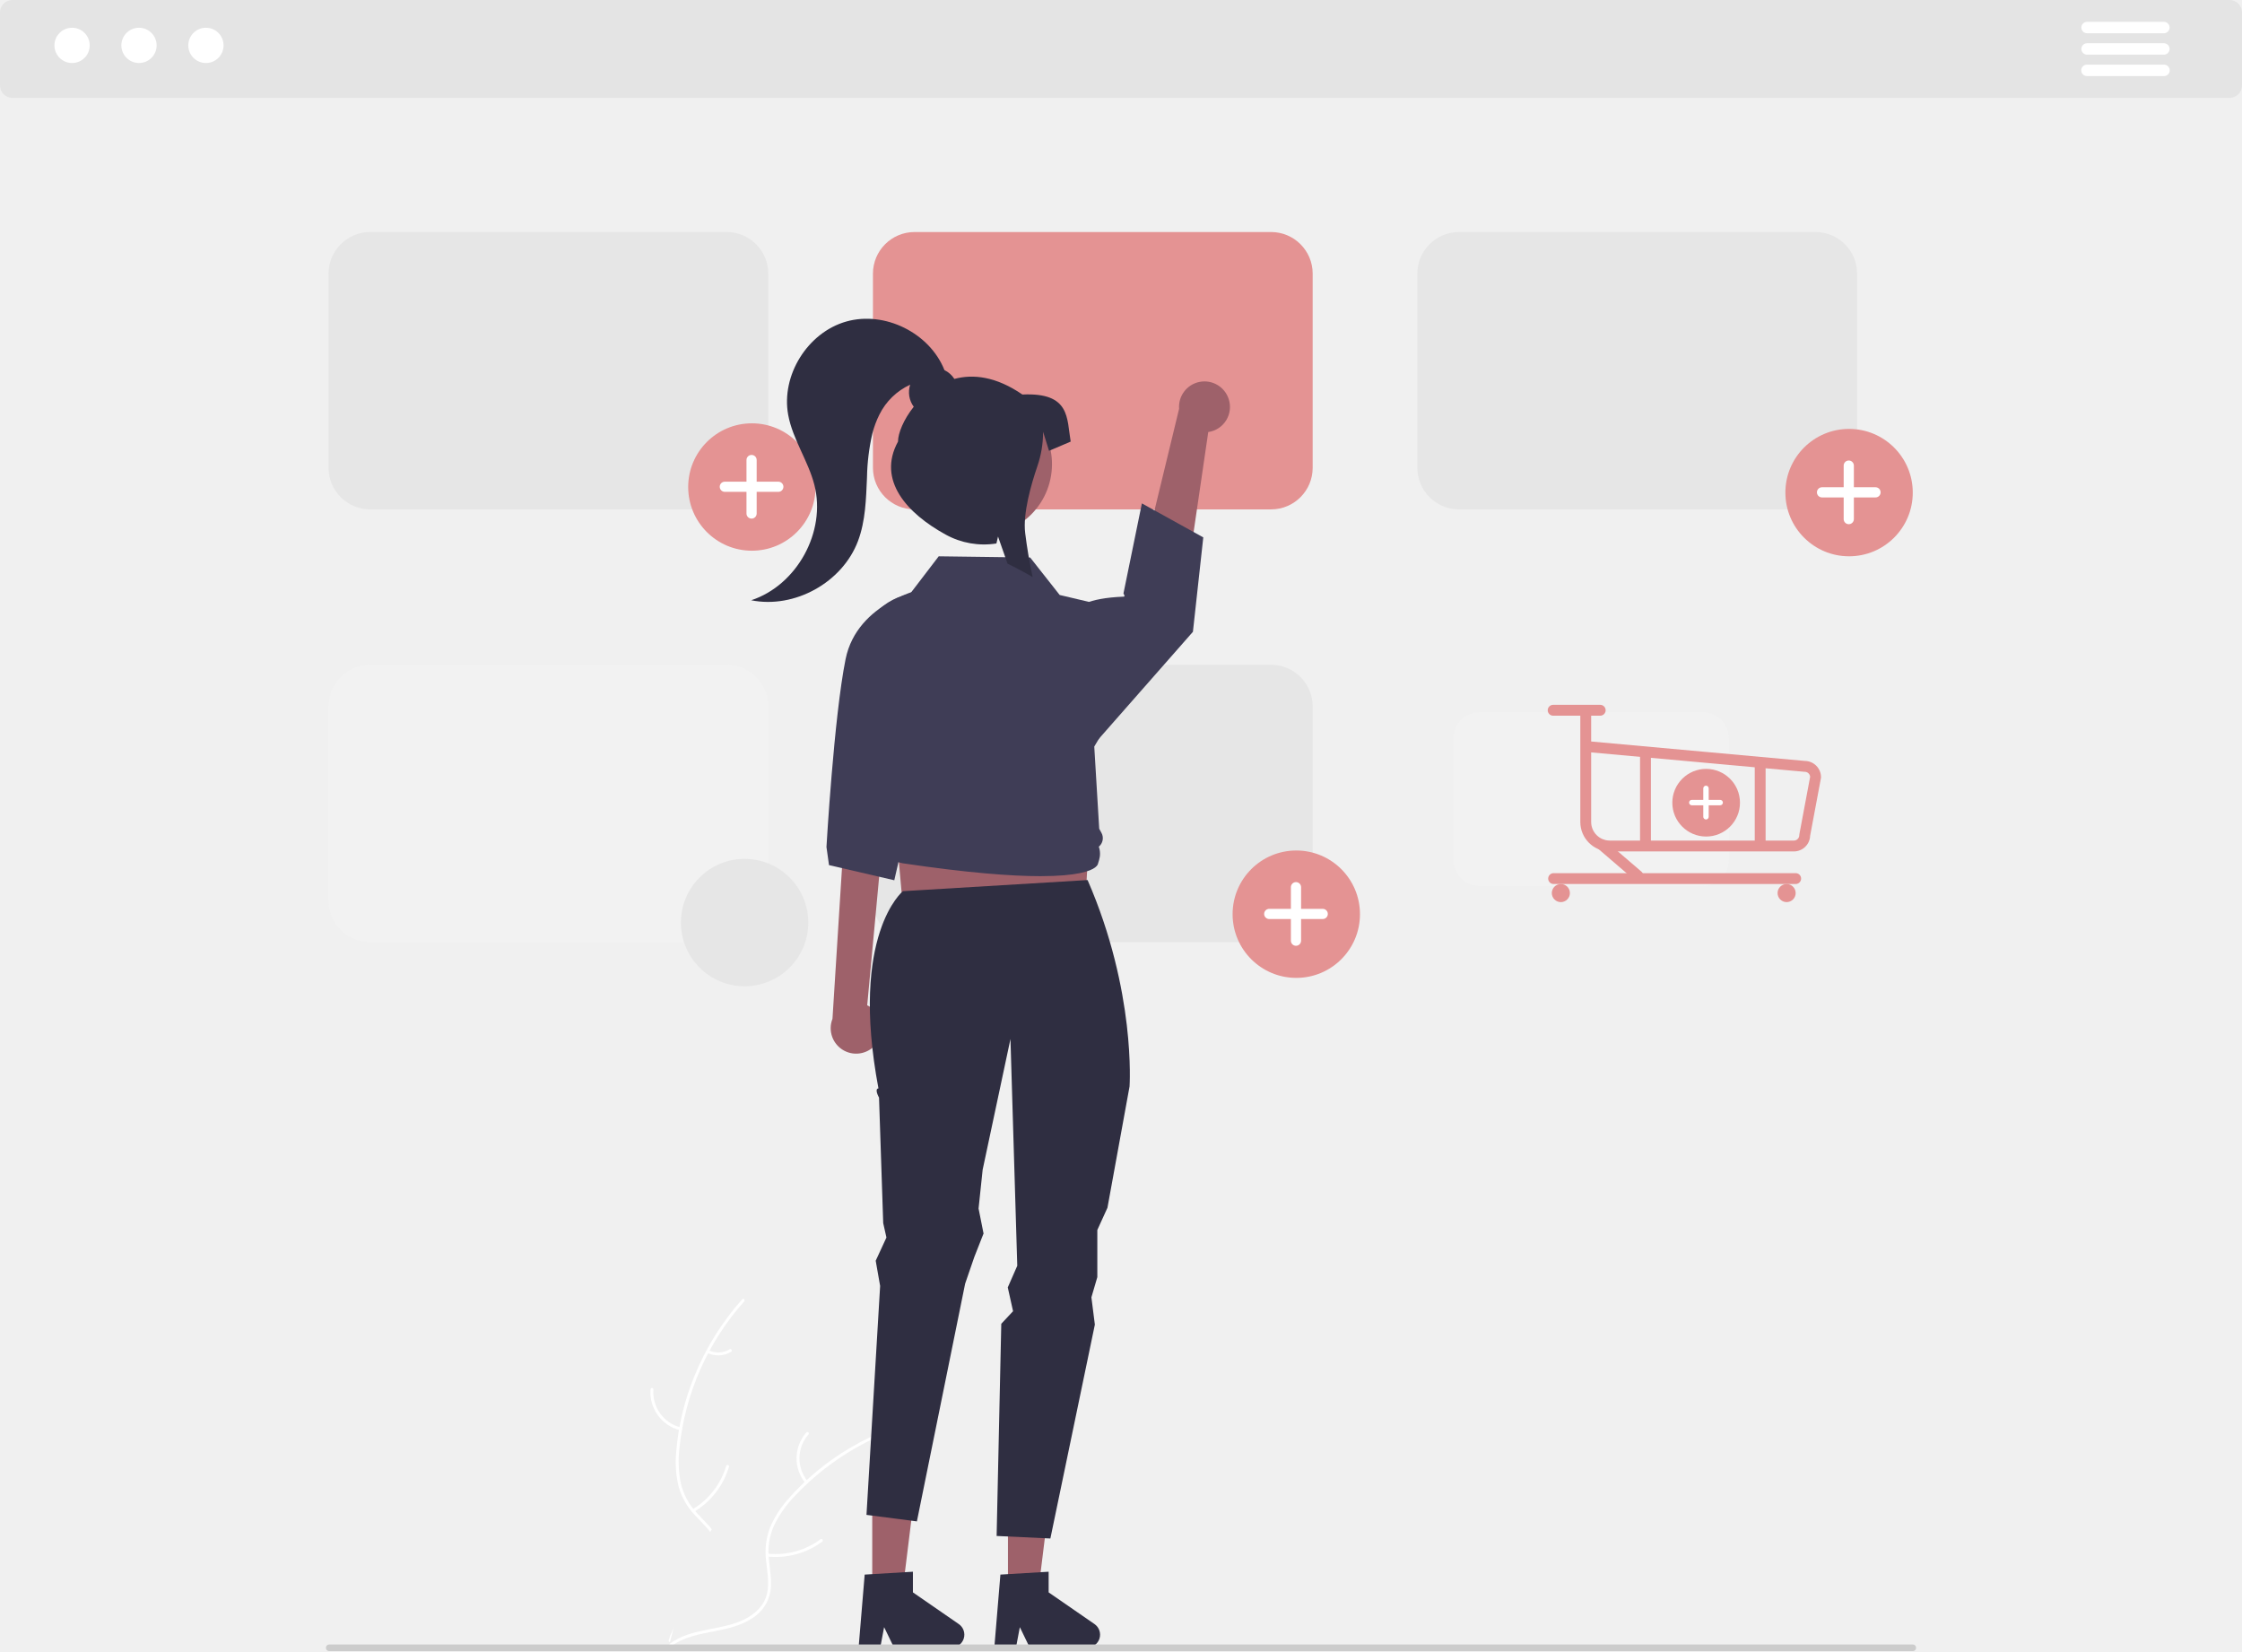
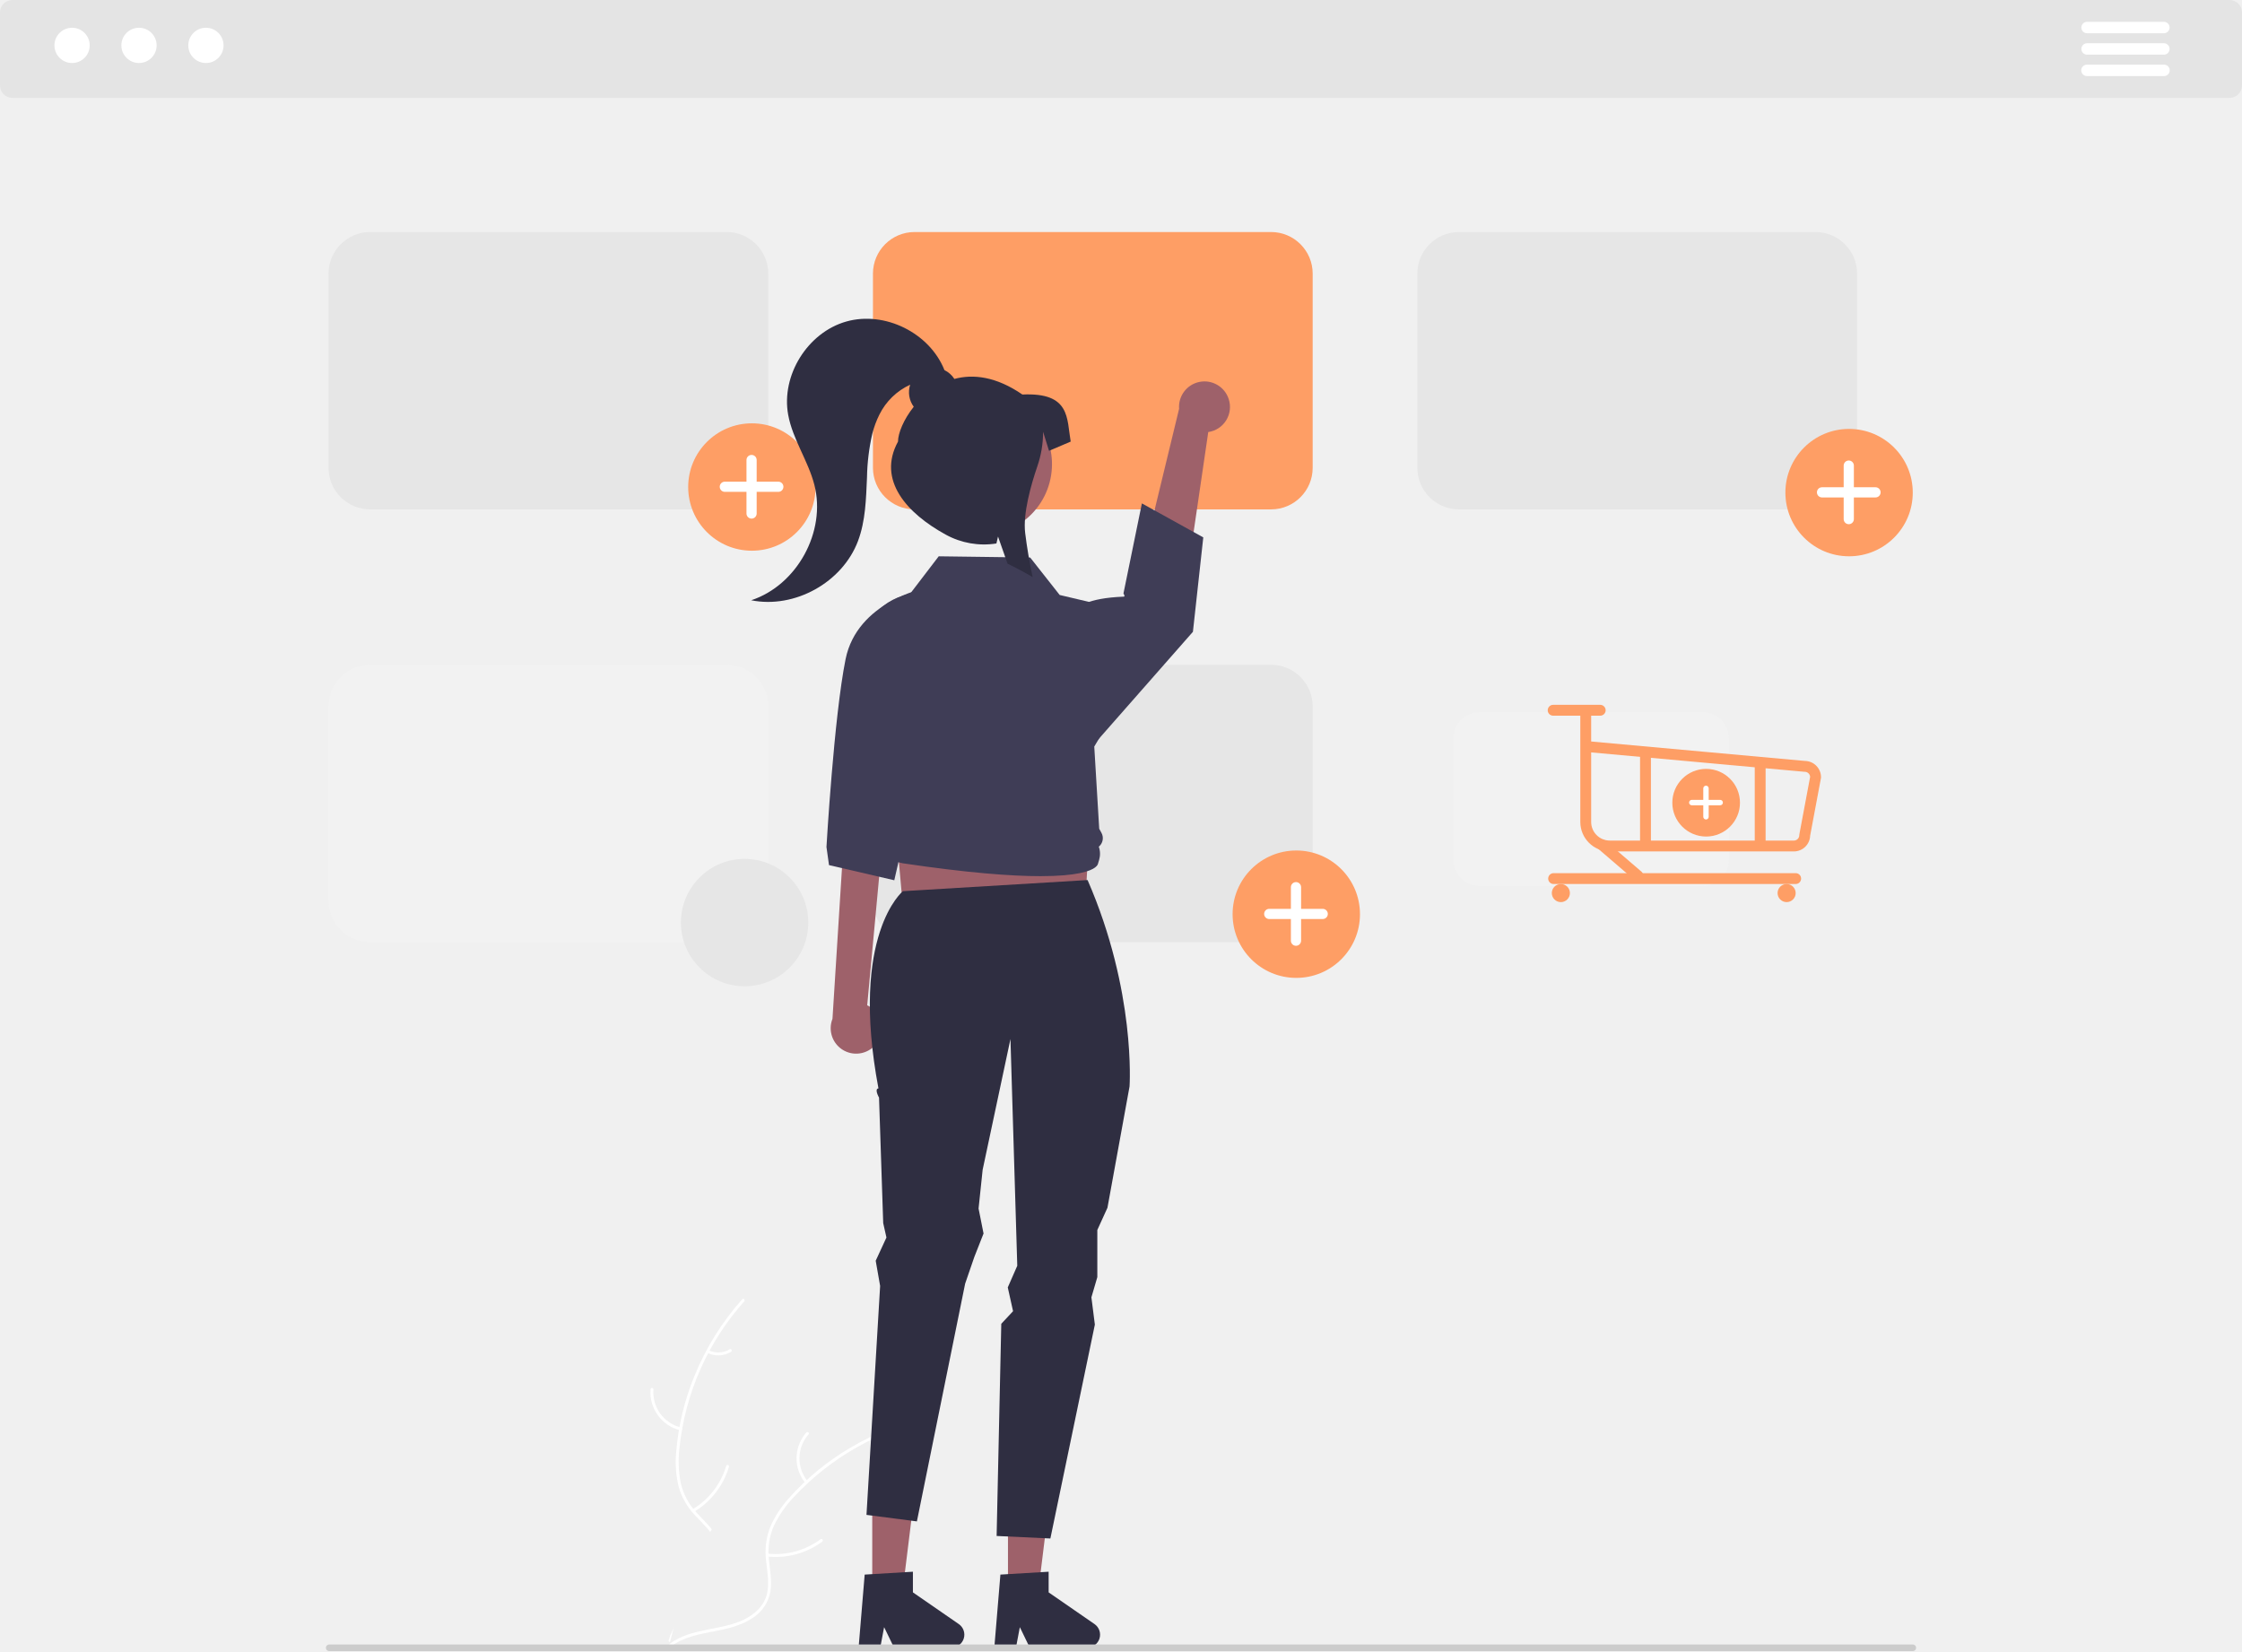
<svg xmlns="http://www.w3.org/2000/svg" data-name="Layer 1" width="803.052" height="591.375" viewBox="0 0 803.052 591.375">
  <path d="M997.078,189.375H202.922a4.453,4.453,0,0,1-4.448-4.448v-26.166a4.453,4.453,0,0,1,4.448-4.448H997.078a4.453,4.453,0,0,1,4.448,4.448V184.927A4.453,4.453,0,0,1,997.078,189.375Z" transform="translate(-198.4738 -154.3125)" fill="#e4e4e4" />
  <circle id="a35e044f-57c7-4e60-ba2c-0b63f07d3a91" data-name="a7a88a4d-66b2-4c09-a29b-e65e87e57a01" cx="25.815" cy="16.255" r="6.316" fill="#fff" />
  <circle id="b8ca9947-3ca9-4995-aa34-7c8526cbf832" data-name="ecd091ab-fa27-42b2-b94f-bd1073aab054" cx="49.787" cy="16.255" r="6.316" fill="#fff" />
  <circle id="a31b64b8-966e-40be-99c3-e775622dac5b" data-name="a332723e-32dc-4e13-8ae5-d2643a7feb7f" cx="73.76" cy="16.255" r="6.316" fill="#fff" />
  <path d="M973.591,166.221H945.987a2.045,2.045,0,0,1,0-4.089h27.604a2.045,2.045,0,0,1,.008,4.089Z" transform="translate(-198.4738 -154.3125)" fill="#fff" />
  <path d="M973.591,173.889H945.987a2.045,2.045,0,0,1,0-4.089h27.604a2.045,2.045,0,0,1,.008,4.089Z" transform="translate(-198.4738 -154.3125)" fill="#fff" />
  <path d="M973.591,181.556H945.987a2.045,2.045,0,0,1,0-4.09h27.604a2.045,2.045,0,0,1,.008,4.09Z" transform="translate(-198.4738 -154.3125)" fill="#fff" />
  <path d="M424.917,674.276c2.922-23.498,17.485-46.651,39.895-54.298a109.098,109.098,0,0,0,.005,74.904c3.444,9.315,8.244,19.316,5.004,28.704-2.015,5.841-6.946,10.311-12.457,13.105-5.511,2.794-11.628,4.126-17.668,5.432l-1.189.983C428.92,721.456,421.995,697.775,424.917,674.276Z" transform="translate(-198.4738 -154.3125)" fill="#f0f0f0" />
  <path d="M465.034,620.423a93.25,93.25,0,0,0-23.182,52.481,40.156,40.156,0,0,0,.457,12.574,23.032,23.032,0,0,0,5.728,10.683c2.582,2.837,5.551,5.439,7.399,8.854a14.102,14.102,0,0,1,.689,11.513c-1.631,4.678-4.846,8.491-8.119,12.111-3.634,4.019-7.473,8.135-9.018,13.463-.187.646-1.178.317-.991-.327,2.688-9.27,11.686-14.535,15.977-22.884,2.002-3.896,2.843-8.419.966-12.531-1.642-3.596-4.701-6.283-7.34-9.132a24.577,24.577,0,0,1-5.99-10.237,37.123,37.123,0,0,1-.939-12.51,90.469,90.469,0,0,1,6.607-27.493A94.904,94.904,0,0,1,464.344,619.641c.446-.5,1.134.286.691.783Z" transform="translate(-198.4738 -154.3125)" fill="#fff" />
  <path d="M442.134,666.589A13.991,13.991,0,0,1,431.484,651.933a.522.522,0,0,1,1.043.052,12.955,12.955,0,0,0,9.934,13.612C443.114,665.753,442.783,666.743,442.134,666.589Z" transform="translate(-198.4738 -154.3125)" fill="#fff" />
  <path d="M446.539,694.895a26.965,26.965,0,0,0,12.042-15.53c.189-.645,1.18-.317.991.327a28.048,28.048,0,0,1-12.563,16.135C446.43,696.17,445.964,695.236,446.539,694.895Z" transform="translate(-198.4738 -154.3125)" fill="#fff" />
  <path d="M452.334,637.954a7.919,7.919,0,0,0,7.505-.381c.574-.35,1.04.584.469.932a8.874,8.874,0,0,1-8.301.44.539.539,0,0,1-.332-.659A.524.524,0,0,1,452.334,637.954Z" transform="translate(-198.4738 -154.3125)" fill="#fff" />
  <path d="M533.121,661.949c-.352.229-.704.458-1.057.696a104.292,104.292,0,0,0-13.335,10.411c-.326.291-.652.59-.969.89a109.948,109.948,0,0,0-23.878,32.687,106.772,106.772,0,0,0-5.849,15.132c-2.158,7.161-3.928,15.097-8.2,20.954a18.318,18.318,0,0,1-1.427,1.762H439.8c-.088-.044-.176-.079-.264-.123l-1.541.07c.062-.273.132-.555.194-.828.035-.159.079-.317.114-.476.026-.106.053-.211.071-.308.009-.035.018-.07.026-.097.018-.097.044-.185.062-.273q.581-2.365,1.198-4.73c0-.009,0-.009.009-.018a156.995,156.995,0,0,1,13.212-34.686c.176-.326.352-.661.546-.987a101.885,101.885,0,0,1,9.152-13.881,90.071,90.071,0,0,1,5.998-6.861,74.901,74.901,0,0,1,18.743-14.04c13.846-7.311,29.877-10.112,44.674-5.646C532.373,661.712,532.743,661.826,533.121,661.949Z" transform="translate(-198.4738 -154.3125)" fill="#f0f0f0" />
  <path d="M533.035,662.439A93.25,93.25,0,0,0,482.928,690.386a40.157,40.157,0,0,0-7.205,10.314,23.032,23.032,0,0,0-1.858,11.978c.354,3.819,1.158,7.685.577,11.524a14.103,14.103,0,0,1-6.381,9.607c-4.119,2.753-8.981,3.862-13.774,4.782-5.321,1.021-10.865,1.997-15.306,5.32-.538.403-1.132-.456-.594-.858,7.727-5.783,18.082-4.569,26.535-8.652,3.944-1.905,7.338-5.01,8.316-9.424.854-3.86.029-7.847-.363-11.711a24.577,24.577,0,0,1,1.38-11.78,37.125,37.125,0,0,1,6.782-10.553,90.47,90.47,0,0,1,21.828-17.973,94.904,94.904,0,0,1,30.09-11.561c.657-.13.733.911.08,1.041Z" transform="translate(-198.4738 -154.3125)" fill="#fff" />
  <path d="M486.955,685.512a13.99,13.99,0,0,1,.321-18.113c.445-.502,1.247.166.801.669a12.955,12.955,0,0,0-.264,16.85C488.241,685.435,487.38,686.026,486.955,685.512Z" transform="translate(-198.4738 -154.3125)" fill="#fff" />
  <path d="M473.43,710.765a26.966,26.966,0,0,0,18.965-5.15c.54-.401,1.133.458.594.858a28.048,28.048,0,0,1-19.746,5.319C472.575,711.718,472.765,710.691,473.43,710.765Z" transform="translate(-198.4738 -154.3125)" fill="#fff" />
  <path d="M512.339,668.791a7.919,7.919,0,0,0,6.222,4.214c.669.066.479,1.092-.186,1.027a8.874,8.874,0,0,1-6.893-4.647.539.539,0,0,1,.132-.726.524.524,0,0,1,.726.132Z" transform="translate(-198.4738 -154.3125)" fill="#fff" />
  <path d="M458.767,336.757H331.041a14.904,14.904,0,0,1-14.887-14.888V252.304A14.903,14.903,0,0,1,331.041,237.417H458.767a14.903,14.903,0,0,1,14.887,14.887v69.565A14.904,14.904,0,0,1,458.767,336.757Z" transform="translate(-198.4738 -154.3125)" fill="#e6e6e6" />
-   <path d="M653.767,336.757H526.041a14.904,14.904,0,0,1-14.887-14.888V252.304A14.903,14.903,0,0,1,526.041,237.417H653.767a14.903,14.903,0,0,1,14.887,14.887v69.565A14.904,14.904,0,0,1,653.767,336.757Z" transform="translate(-198.4738 -154.3125)" fill="#e49393" />
+   <path d="M653.767,336.757H526.041a14.904,14.904,0,0,1-14.887-14.888V252.304A14.903,14.903,0,0,1,526.041,237.417H653.767a14.903,14.903,0,0,1,14.887,14.887v69.565A14.904,14.904,0,0,1,653.767,336.757Z" transform="translate(-198.4738 -154.3125)" fill="#fe9e65" />
  <path d="M848.767,336.757H721.041a14.904,14.904,0,0,1-14.887-14.888V252.304A14.903,14.903,0,0,1,721.041,237.417H848.767a14.903,14.903,0,0,1,14.887,14.887v69.565A14.904,14.904,0,0,1,848.767,336.757Z" transform="translate(-198.4738 -154.3125)" fill="#e6e6e6" />
  <path d="M458.767,491.757H331.041a14.904,14.904,0,0,1-14.887-14.888V407.304A14.903,14.903,0,0,1,331.041,392.417H458.767a14.903,14.903,0,0,1,14.887,14.887v69.565A14.904,14.904,0,0,1,458.767,491.757Z" transform="translate(-198.4738 -154.3125)" fill="#f2f2f2" />
  <path d="M653.767,491.757H526.041a14.904,14.904,0,0,1-14.887-14.888V407.304A14.903,14.903,0,0,1,526.041,392.417H653.767a14.903,14.903,0,0,1,14.887,14.887v69.565A14.904,14.904,0,0,1,653.767,491.757Z" transform="translate(-198.4738 -154.3125)" fill="#e6e6e6" />
  <g id="e3e4f7c8-e232-44d3-85d4-7e764218aef0" data-name="aa405d94-515b-444f-88dd-2c52df39214d">
-     <circle id="fcc64bf3-a6e1-406f-af2a-c5c9529d985b" data-name="ede3a9f0-5e02-4455-ac7e-751a5f8c3692" cx="464.312" cy="327.433" r="22.812" fill="#e49393" />
-     <path id="a515bf60-7ad9-4961-925b-281b4504c434-952" data-name="ba039ca8-d148-45ed-9781-bacb7304e881" d="M672.258,479.83h-7.756v-7.756a1.825,1.825,0,0,0-1.825-1.825h0a1.825,1.825,0,0,0-1.825,1.825v7.756h-7.756a1.825,1.825,0,0,0-1.825,1.825h0a1.825,1.825,0,0,0,1.825,1.825h7.756v7.756a1.825,1.825,0,0,0,1.825,1.825h0a1.825,1.825,0,0,0,1.825-1.825V483.48h7.756a1.825,1.825,0,0,0,1.825-1.825h0a1.825,1.825,0,0,0-1.825-1.825h0Z" transform="translate(-198.4738 -154.3125)" fill="#fff" />
+     <circle id="fcc64bf3-a6e1-406f-af2a-c5c9529d985b" data-name="ede3a9f0-5e02-4455-ac7e-751a5f8c3692" cx="464.312" cy="327.433" r="22.812" fill="#fe9e65" />
+     <path id="a515bf60-7ad9-4961-925b-281b4504c434-87" data-name="ba039ca8-d148-45ed-9781-bacb7304e881" d="M672.258,479.83h-7.756v-7.756a1.825,1.825,0,0,0-1.825-1.825h0a1.825,1.825,0,0,0-1.825,1.825v7.756h-7.756a1.825,1.825,0,0,0-1.825,1.825h0a1.825,1.825,0,0,0,1.825,1.825h7.756v7.756a1.825,1.825,0,0,0,1.825,1.825h0a1.825,1.825,0,0,0,1.825-1.825V483.48h7.756a1.825,1.825,0,0,0,1.825-1.825h0a1.825,1.825,0,0,0-1.825-1.825h0Z" transform="translate(-198.4738 -154.3125)" fill="#fff" />
  </g>
  <g id="e103fff6-fe82-4519-942e-bf1bf1b0aca3" data-name="bbf41f8a-587e-4352-8304-6d86282586e3">
-     <circle id="add300b1-303e-47da-8a54-54886e1d1e76" data-name="e4c91425-bc08-43ed-9b2d-9a6452dd6ab0" cx="662.312" cy="176.433" r="22.812" fill="#e49393" />
-     <path id="ac71a829-1528-4702-ba68-9cb7b8b12af7-953" data-name="b08e8960-896e-4763-a2dc-6c3da3e5d175" d="M870.258,328.83h-7.756v-7.756a1.825,1.825,0,0,0-1.825-1.825h0a1.825,1.825,0,0,0-1.825,1.825v7.756h-7.756a1.825,1.825,0,0,0-1.825,1.825h0a1.825,1.825,0,0,0,1.825,1.825h7.756v7.756a1.825,1.825,0,0,0,1.825,1.825h0a1.825,1.825,0,0,0,1.825-1.825V332.48h7.756a1.825,1.825,0,0,0,1.825-1.825h0a1.825,1.825,0,0,0-1.825-1.825h0Z" transform="translate(-198.4738 -154.3125)" fill="#fff" />
+     <circle id="add300b1-303e-47da-8a54-54886e1d1e76" data-name="e4c91425-bc08-43ed-9b2d-9a6452dd6ab0" cx="662.312" cy="176.433" r="22.812" fill="#fe9e65" />
+     <path id="ac71a829-1528-4702-ba68-9cb7b8b12af7-88" data-name="b08e8960-896e-4763-a2dc-6c3da3e5d175" d="M870.258,328.83h-7.756v-7.756a1.825,1.825,0,0,0-1.825-1.825h0a1.825,1.825,0,0,0-1.825,1.825v7.756h-7.756a1.825,1.825,0,0,0-1.825,1.825h0a1.825,1.825,0,0,0,1.825,1.825h7.756v7.756a1.825,1.825,0,0,0,1.825,1.825h0a1.825,1.825,0,0,0,1.825-1.825V332.48h7.756a1.825,1.825,0,0,0,1.825-1.825h0a1.825,1.825,0,0,0-1.825-1.825h0Z" transform="translate(-198.4738 -154.3125)" fill="#fff" />
  </g>
  <g id="eec1f109-4866-4d4c-80db-d160015753dd" data-name="b77ad267-181d-433f-b31f-af61e58bf4a6">
-     <circle id="ad2802dd-75a3-400f-a980-dd7e255328e3" data-name="e8aef769-5476-47e9-8295-ae809767f9aa" cx="269.312" cy="174.433" r="22.812" fill="#e49393" />
-     <path id="a152d324-d2c4-475a-92fe-001d0469b5e0-954" data-name="efbebd4e-dbd2-4103-8d2c-f0ca8346a3bf" d="M477.258,326.83h-7.756v-7.756a1.825,1.825,0,0,0-1.825-1.825h0a1.825,1.825,0,0,0-1.825,1.825h0v7.756h-7.756a1.825,1.825,0,0,0-1.825,1.825h0a1.825,1.825,0,0,0,1.825,1.825h7.756v7.756a1.825,1.825,0,0,0,1.825,1.825h0a1.825,1.825,0,0,0,1.825-1.825V330.48h7.756a1.825,1.825,0,0,0,1.825-1.825h0a1.825,1.825,0,0,0-1.825-1.825h0Z" transform="translate(-198.4738 -154.3125)" fill="#fff" />
+     <circle id="ad2802dd-75a3-400f-a980-dd7e255328e3" data-name="e8aef769-5476-47e9-8295-ae809767f9aa" cx="269.312" cy="174.433" r="22.812" fill="#fe9e65" />
+     <path id="a152d324-d2c4-475a-92fe-001d0469b5e0-89" data-name="efbebd4e-dbd2-4103-8d2c-f0ca8346a3bf" d="M477.258,326.83h-7.756v-7.756a1.825,1.825,0,0,0-1.825-1.825h0a1.825,1.825,0,0,0-1.825,1.825h0v7.756h-7.756a1.825,1.825,0,0,0-1.825,1.825h0a1.825,1.825,0,0,0,1.825,1.825h7.756v7.756a1.825,1.825,0,0,0,1.825,1.825h0a1.825,1.825,0,0,0,1.825-1.825V330.48h7.756a1.825,1.825,0,0,0,1.825-1.825h0a1.825,1.825,0,0,0-1.825-1.825h0Z" transform="translate(-198.4738 -154.3125)" fill="#fff" />
  </g>
  <path d="M638.576,297.232a9.07,9.07,0,0,1-7.321,11.824l-10.548,72.001-17.303-8.451,17.404-71.87a9.119,9.119,0,0,1,17.768-3.504Z" transform="translate(-198.4738 -154.3125)" fill="#9e616a" />
  <path d="M512.589,527.832a9.07,9.07,0,0,0-3.492-13.462l7.116-76.586-14.905,7.64-4.654,73.801a9.119,9.119,0,0,0,15.934,8.607Z" transform="translate(-198.4738 -154.3125)" fill="#9e616a" />
  <polygon points="324.298 334.784 388.259 332.324 391.949 265.903 318.148 265.903 324.298 334.784" fill="#9e616a" />
  <polygon points="312.427 569.355 323.357 569.354 328.556 527.197 312.425 527.197 312.427 569.355" fill="#9e616a" />
  <path d="M508.19,718.276l17.278-1.031v7.403l16.426,11.345a4.624,4.624,0,0,1-2.627,8.429H518.697l-3.546-7.322-1.384,7.322h-7.756Z" transform="translate(-198.4738 -154.3125)" fill="#2f2e41" />
  <polygon points="361.041 569.355 371.971 569.354 377.17 527.197 361.039 527.197 361.041 569.355" fill="#9e616a" />
  <path d="M521.884,473.504s-19.138,15.45-8.763,70.628c-1.58.188.209,3.302.209,3.302l1.497,44.96,1.157,5.153-3.846,8.315,1.586,9.034-4.888,81.992,18.057,2.335L544.173,614.079l3.291-9.573,3.301-8.391-1.781-8.948,1.46-13.888,9.962-46.829,2.439,81.218-3.403,7.754,1.894,8.512-4.219,4.518-1.667,75.99,19.254.901,15.931-76.603-1.235-9.775,2.119-7.228V594.854l3.63-7.968,7.914-43.448s2.387-33.958-15.032-73.919Z" transform="translate(-198.4738 -154.3125)" fill="#2f2e41" />
  <path d="M529.684,365.013s-24.172,4.78-28.337,25.395-6.845,67.263-6.845,67.263l.912,6.496,23.382,5.422,14.924-65.363Z" transform="translate(-198.4738 -154.3125)" fill="#3f3d56" />
  <path d="M584.847,371.971s2.45-3.433,16.171-3.963c.565-.022-.135-1.143-.135-1.143l6.599-32.253,21.991,12.175-3.712,33.813L589.625,421.702Z" transform="translate(-198.4738 -154.3125)" fill="#3f3d56" />
  <path d="M571.14,468.122c-10.353.001-25.936-1.142-49.396-4.625a7.165,7.165,0,0,1-6.014-5.999,5.424,5.424,0,0,1-.911-6.16l.022-.043-.532-.626a5.801,5.801,0,0,1-.387-7.011l-7.265-51.975a21.896,21.896,0,0,1,15.228-24.021l2.682-.835,10.142-13.266.2.002,32.561.433,10.567,13.418,17.081,4.028.044.26,3.966,22.914c2.062,11.918-2.668,16.606-8.706,27.086l1.772,29.434.804,1.461a3.959,3.959,0,0,1-.948,4.968,7.712,7.712,0,0,1,.105,4.772l-.418,1.381c.001.04-.111.601-1.013,1.286C589.099,466.239,584.43,468.122,571.14,468.122Z" transform="translate(-198.4738 -154.3125)" fill="#3f3d56" />
  <path d="M556.804,718.276l17.278-1.031v7.403l16.426,11.345a4.624,4.624,0,0,1-2.627,8.429H567.311l-3.546-7.322-1.384,7.322h-7.756Z" transform="translate(-198.4738 -154.3125)" fill="#2f2e41" />
  <circle cx="549.754" cy="320.563" r="25.527" transform="matrix(0.16018, -0.98709, 0.98709, 0.16018, -53.20484, 657.5572)" fill="#9e616a" />
  <path d="M564.68,295.618c-9.356-6.435-17.595-7.415-24.363-5.59a8.897,8.897,0,0,0-3.559-3.16c-5.278-13.3-21.342-21.287-35.127-17.405-13.874,3.908-23.448,19.277-20.837,33.453,1.618,8.787,7.148,16.396,9.372,25.049,4.306,16.751-6.198,35.94-22.629,41.34,15.558,3.124,32.683-6.379,38.264-21.233,2.711-7.215,2.874-15.092,3.219-22.792a75.564,75.564,0,0,1,1.943-15.783,33.722,33.722,0,0,1,2.512-6.72A22.997,22.997,0,0,1,524.481,292.099a8.778,8.778,0,0,0,1.282,7.903c-3.648,4.571-5.635,9.513-5.635,12.473-7.579,13.853,3.259,25.751,17.112,33.331a28.381,28.381,0,0,0,18.133,3.161l.58-2.474.785,2.229,2.621,7.471q4.536,2.194,8.993,4.811c-1.129-5.301-2.042-10.593-2.671-15.767-.87-7.042,2.163-17.526,4.351-23.901a37.632,37.632,0,0,0,2.06-12.213v-.182l2.13,6.843,7.756-3.308C580.536,304.199,581.979,294.803,564.68,295.618Z" transform="translate(-198.4738 -154.3125)" fill="#2f2e41" />
  <path d="M883.647,745.688H316.353a1.191,1.191,0,0,1,0-2.381H883.647a1.191,1.191,0,0,1,0,2.381Z" transform="translate(-198.4738 -154.3125)" fill="#ccc" />
  <circle id="aeef577c-289f-4c95-850d-f6939249b5af" data-name="e4c91425-bc08-43ed-9b2d-9a6452dd6ab0" cx="266.704" cy="330.431" r="22.812" fill="#e6e6e6" />
  <path d="M808.413,471.633H728.4a9.337,9.337,0,0,1-9.326-9.326V418.728a9.336,9.336,0,0,1,9.326-9.326h80.013a9.336,9.336,0,0,1,9.326,9.326v43.579A9.337,9.337,0,0,1,808.413,471.633Z" transform="translate(-198.4738 -154.3125)" fill="#f2f2f2" />
  <g id="a3c861bb-19cc-462b-bc3a-1f29faec5e60" data-name="bc9af32e-f7cd-4c85-a4cc-5543d455b8de">
-     <circle id="a24c8b8a-c30a-477e-8412-dbddb638fe0a" data-name="b56288f5-6382-4006-aaf1-aded98dde780" cx="611.118" cy="287.504" r="12.115" fill="#e49393" />
-     <path id="ac585bde-7a48-4e1f-a3d4-d671a5b024fe-955" data-name="b9aaef6b-2cfc-46ac-8dc0-30fdc28925de" d="M814.622,440.799h-4.119v-4.119a.969.969,0,0,0-.969-.969h0a.969.969,0,0,0-.969.969v4.119H804.446a.969.969,0,0,0-.969.969v0h0a.969.969,0,0,0,.969.969h4.119v4.119a.969.969,0,0,0,.969.969h0a.969.969,0,0,0,.969-.969v-4.119h4.119a.969.969,0,0,0,.969-.969v0h0a.969.969,0,0,0-.969-.969Z" transform="translate(-198.4738 -154.3125)" fill="#fff" />
+     <circle id="a24c8b8a-c30a-477e-8412-dbddb638fe0a" data-name="b56288f5-6382-4006-aaf1-aded98dde780" cx="611.118" cy="287.504" r="12.115" fill="#fe9e65" />
+     <path id="ac585bde-7a48-4e1f-a3d4-d671a5b024fe-90" data-name="b9aaef6b-2cfc-46ac-8dc0-30fdc28925de" d="M814.622,440.799h-4.119v-4.119a.969.969,0,0,0-.969-.969h0a.969.969,0,0,0-.969.969v4.119H804.446a.969.969,0,0,0-.969.969v0h0a.969.969,0,0,0,.969.969h4.119v4.119a.969.969,0,0,0,.969.969h0a.969.969,0,0,0,.969-.969v-4.119h4.119a.969.969,0,0,0,.969-.969v0h0a.969.969,0,0,0-.969-.969Z" transform="translate(-198.4738 -154.3125)" fill="#fff" />
  </g>
-   <path d="M841.011,459.266h-65.938a10.568,10.568,0,0,1-10.556-10.556V409.35a1.945,1.945,0,0,1,3.89,0v10.541l76.591,6.962a5.841,5.841,0,0,1,5.737,5.834,1.946,1.946,0,0,1-.033.358l-3.86,20.585A5.841,5.841,0,0,1,841.011,459.266Zm-72.604-35.469V448.71a6.674,6.674,0,0,0,6.666,6.666h65.938a1.947,1.947,0,0,0,1.945-1.945,1.946,1.946,0,0,1,.033-.358l3.851-20.536a1.947,1.947,0,0,0-1.939-1.795c-.059,0-.117-.003-.176-.008Z" transform="translate(-198.4738 -154.3125)" fill="#e49393" />
-   <circle cx="559.078" cy="319.863" r="3.241" fill="#e49393" />
-   <circle cx="639.944" cy="319.863" r="3.241" fill="#e49393" />
-   <path d="M841.659,470.934H754.958a1.945,1.945,0,0,1,0-3.89h86.701a1.945,1.945,0,0,1,0,3.89Z" transform="translate(-198.4738 -154.3125)" fill="#e49393" />
-   <path d="M771.648,410.647H754.793a1.945,1.945,0,0,1,0-3.89H771.648a1.945,1.945,0,0,1,0,3.89Z" transform="translate(-198.4738 -154.3125)" fill="#e49393" />
-   <path d="M785.169,469.944a1.937,1.937,0,0,1-1.266-.47l-12.783-10.985a1.945,1.945,0,1,1,2.535-2.95L786.437,466.524a1.945,1.945,0,0,1-1.268,3.42Z" transform="translate(-198.4738 -154.3125)" fill="#e49393" />
-   <path d="M787.862,458.071a1.945,1.945,0,0,1-1.945-1.945V424.908a1.945,1.945,0,0,1,3.89,0v31.218a1.945,1.945,0,0,1-1.945,1.945Z" transform="translate(-198.4738 -154.3125)" fill="#e49393" />
-   <path d="M828.944,458.071a1.945,1.945,0,0,1-1.945-1.945V427.501a1.945,1.945,0,0,1,3.89,0v28.625a1.945,1.945,0,0,1-1.945,1.945Z" transform="translate(-198.4738 -154.3125)" fill="#e49393" />
+   <path d="M841.011,459.266h-65.938a10.568,10.568,0,0,1-10.556-10.556V409.35a1.945,1.945,0,0,1,3.89,0v10.541l76.591,6.962a5.841,5.841,0,0,1,5.737,5.834,1.946,1.946,0,0,1-.033.358l-3.86,20.585A5.841,5.841,0,0,1,841.011,459.266Zm-72.604-35.469V448.71a6.674,6.674,0,0,0,6.666,6.666h65.938a1.947,1.947,0,0,0,1.945-1.945,1.946,1.946,0,0,1,.033-.358l3.851-20.536a1.947,1.947,0,0,0-1.939-1.795c-.059,0-.117-.003-.176-.008Z" transform="translate(-198.4738 -154.3125)" fill="#fe9e65" />
+   <circle cx="559.078" cy="319.863" r="3.241" fill="#fe9e65" />
+   <circle cx="639.944" cy="319.863" r="3.241" fill="#fe9e65" />
+   <path d="M841.659,470.934H754.958a1.945,1.945,0,0,1,0-3.89h86.701a1.945,1.945,0,0,1,0,3.89Z" transform="translate(-198.4738 -154.3125)" fill="#fe9e65" />
+   <path d="M771.648,410.647H754.793a1.945,1.945,0,0,1,0-3.89H771.648a1.945,1.945,0,0,1,0,3.89Z" transform="translate(-198.4738 -154.3125)" fill="#fe9e65" />
+   <path d="M785.169,469.944a1.937,1.937,0,0,1-1.266-.47l-12.783-10.985a1.945,1.945,0,1,1,2.535-2.95L786.437,466.524a1.945,1.945,0,0,1-1.268,3.42Z" transform="translate(-198.4738 -154.3125)" fill="#fe9e65" />
+   <path d="M787.862,458.071a1.945,1.945,0,0,1-1.945-1.945V424.908a1.945,1.945,0,0,1,3.89,0v31.218a1.945,1.945,0,0,1-1.945,1.945Z" transform="translate(-198.4738 -154.3125)" fill="#fe9e65" />
+   <path d="M828.944,458.071a1.945,1.945,0,0,1-1.945-1.945V427.501a1.945,1.945,0,0,1,3.89,0v28.625a1.945,1.945,0,0,1-1.945,1.945Z" transform="translate(-198.4738 -154.3125)" fill="#fe9e65" />
</svg>
